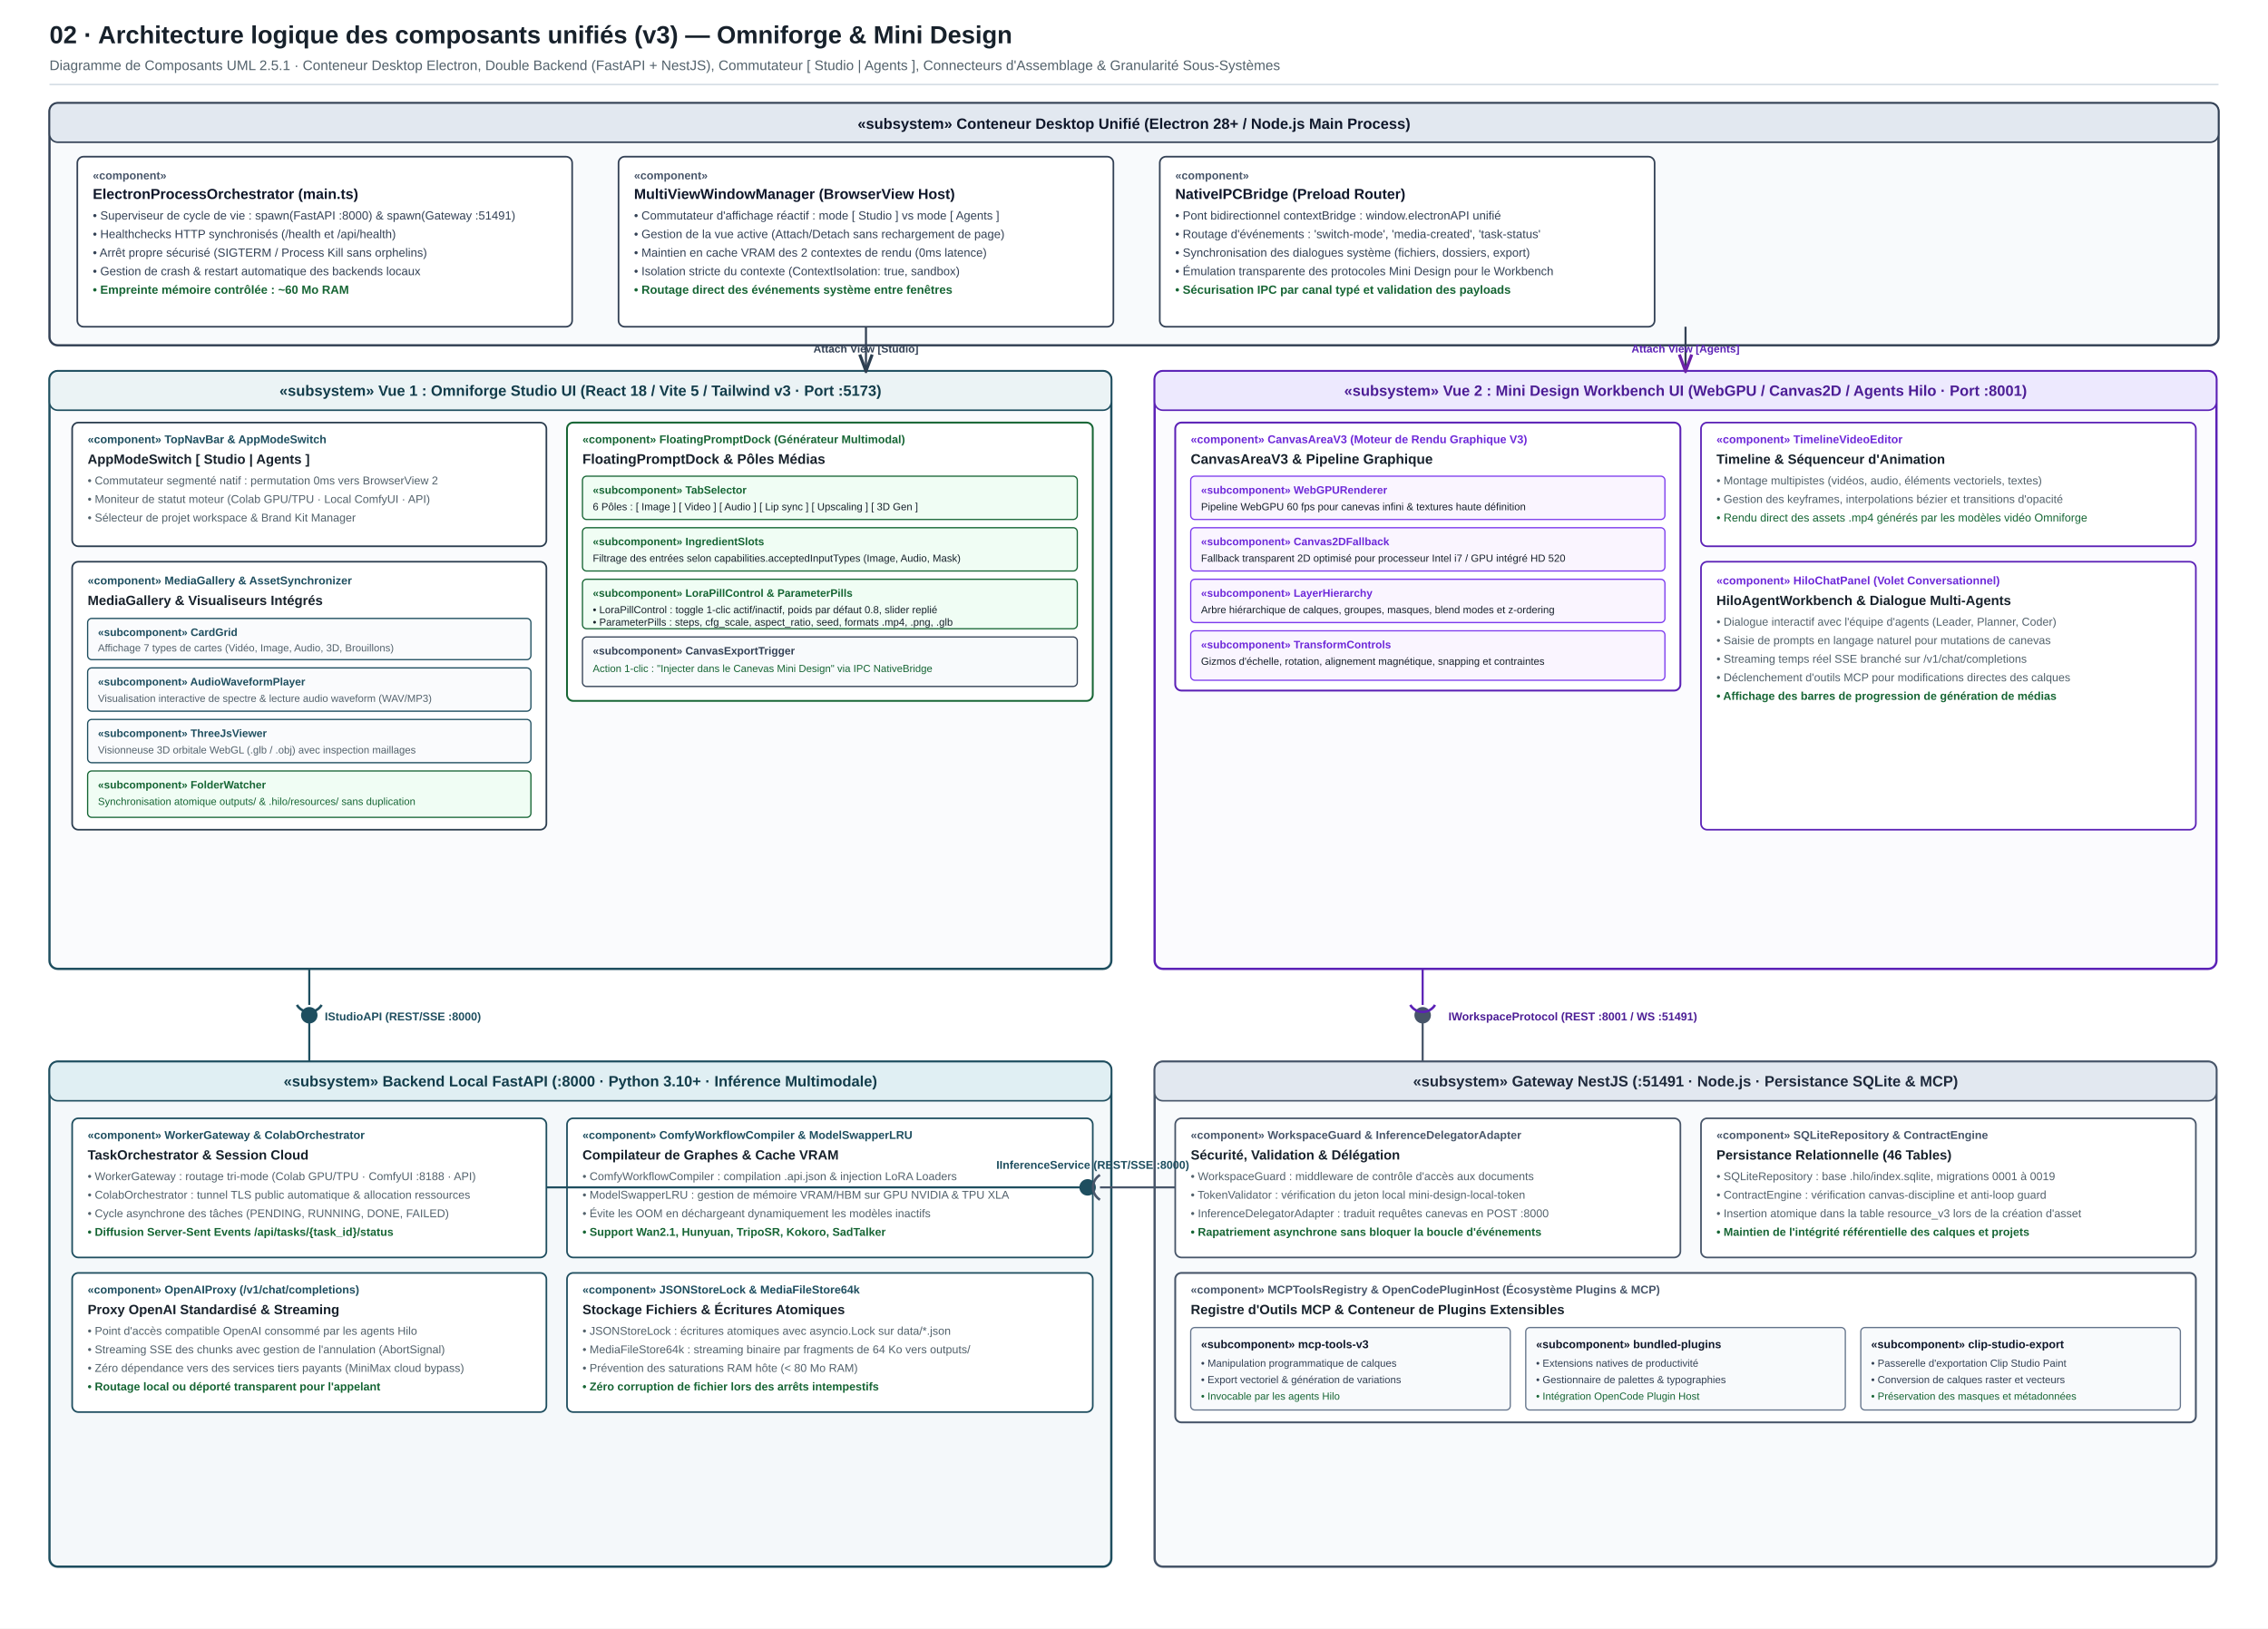
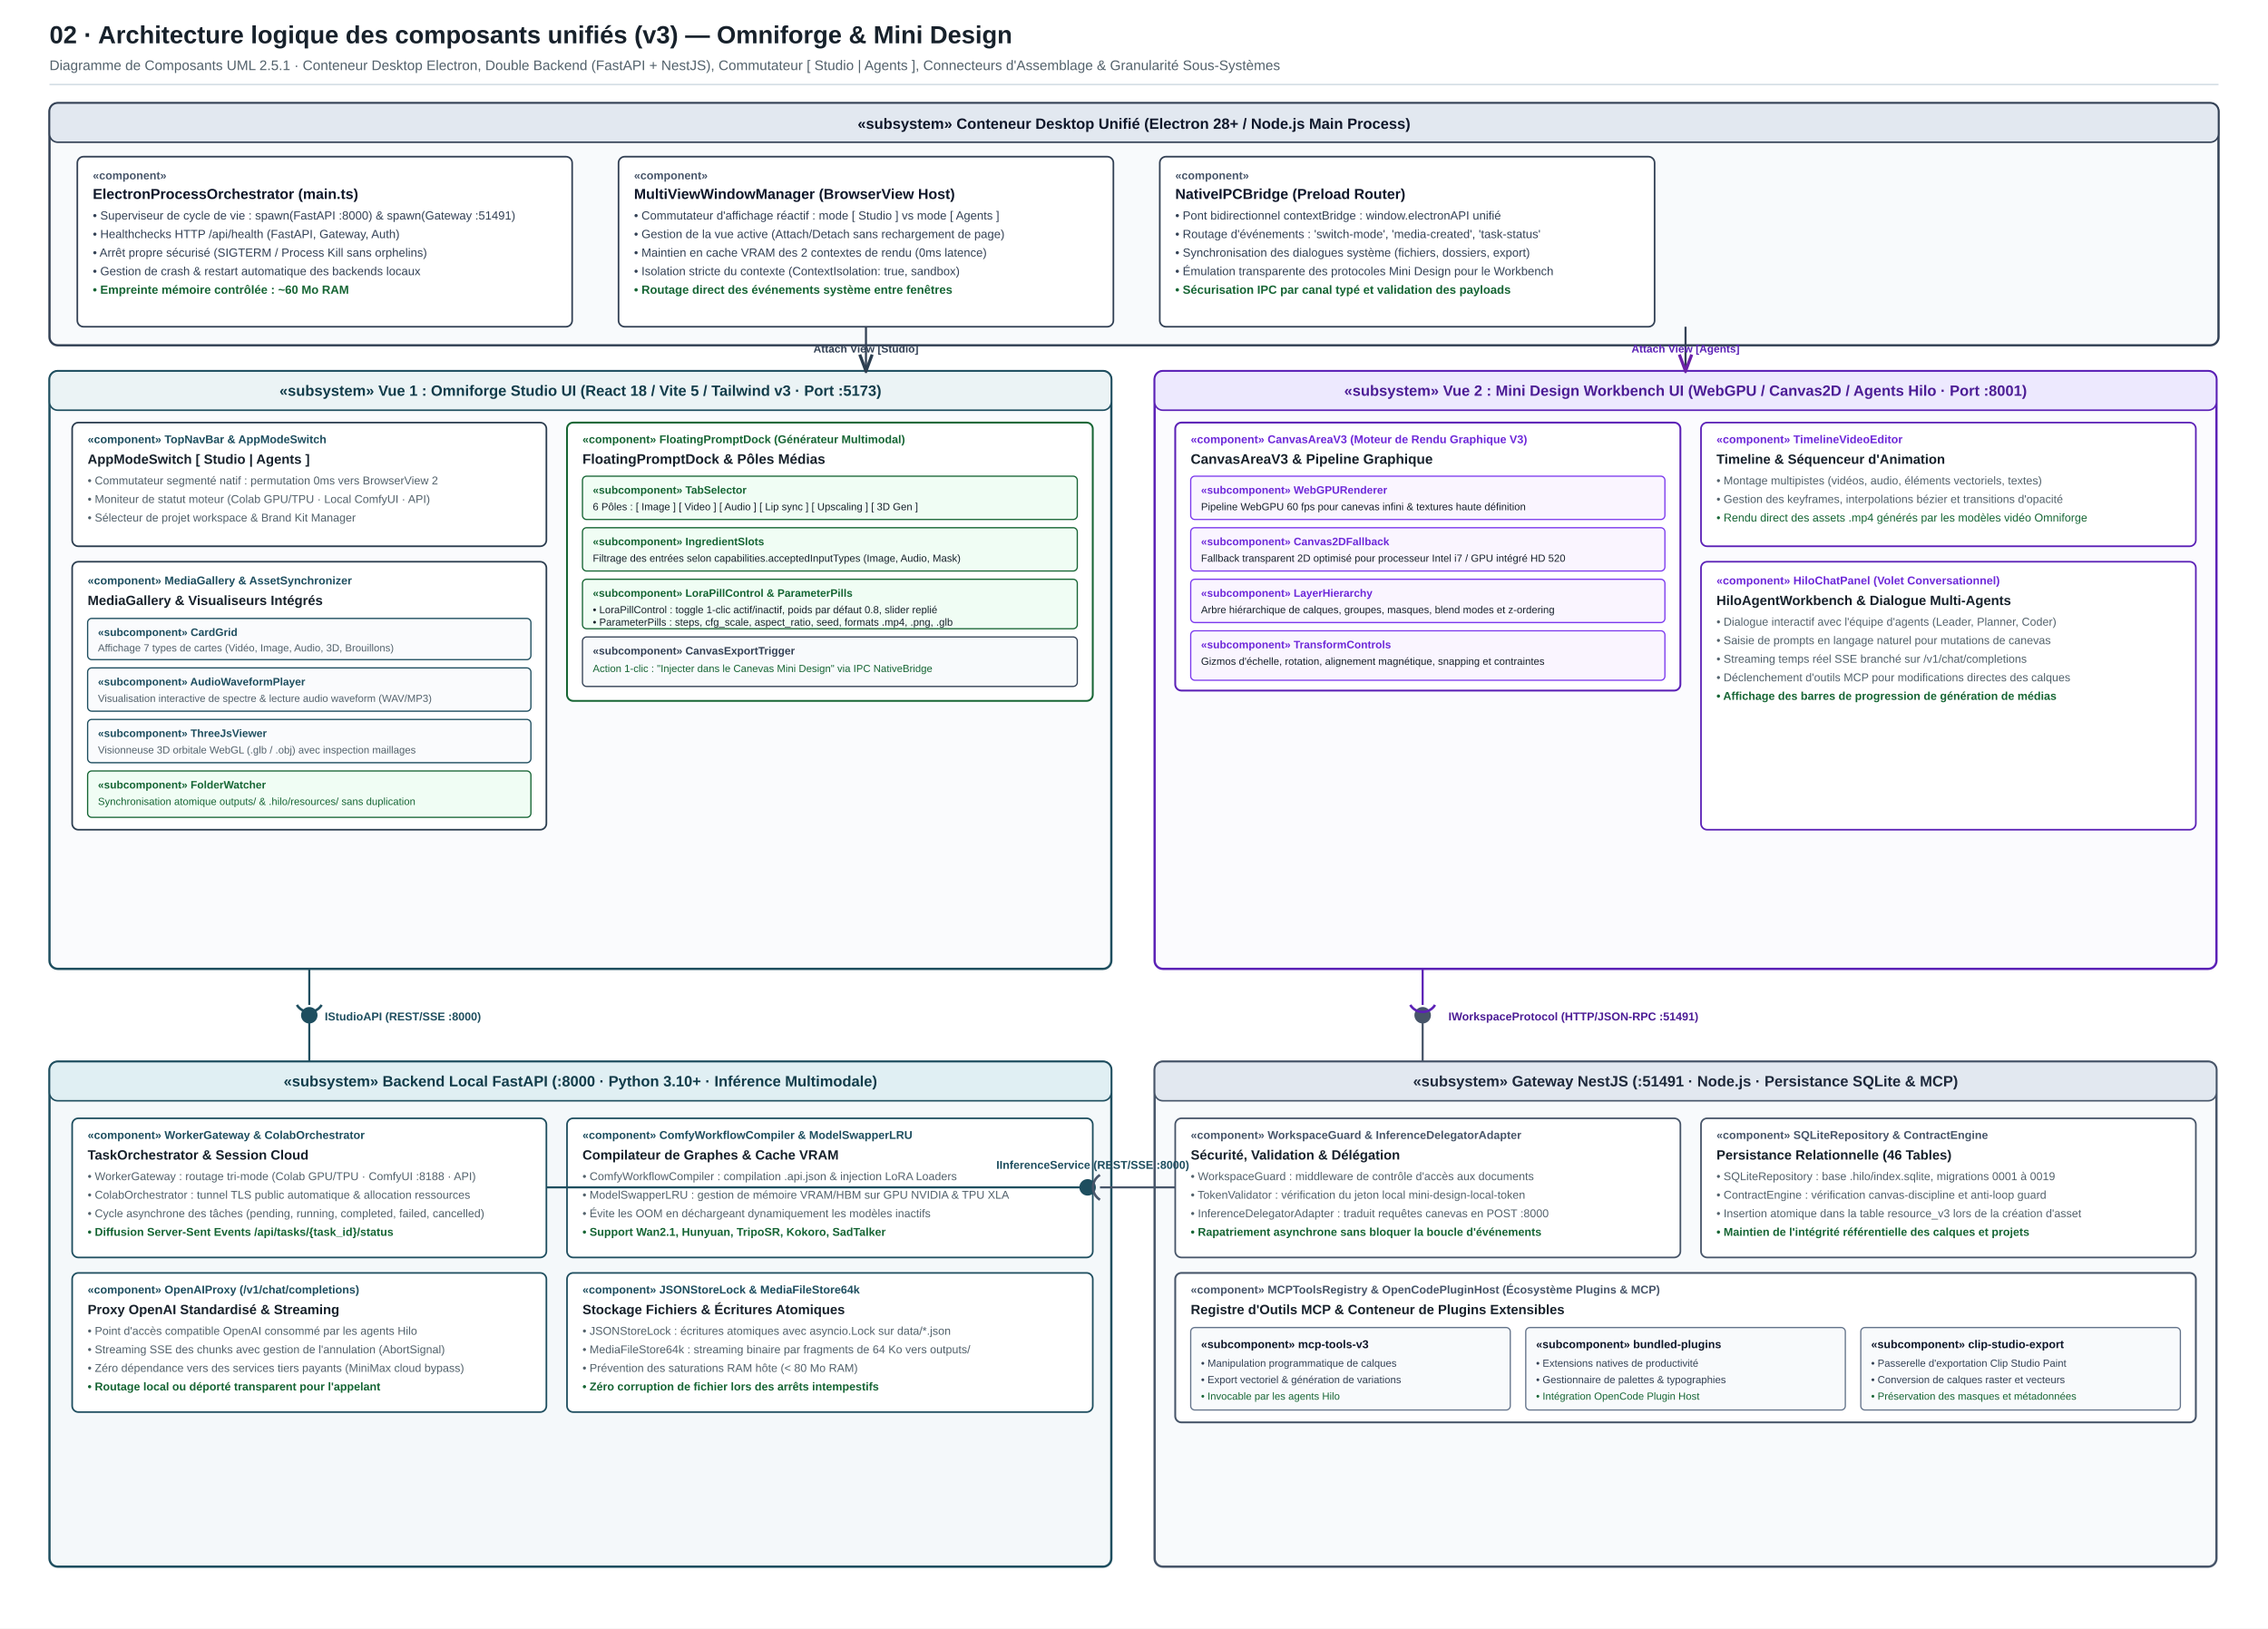
<svg xmlns="http://www.w3.org/2000/svg" width="2200" height="1580" viewBox="0 0 2200 1580">
  <defs>
    <marker id="openArrow" markerWidth="10" markerHeight="8" refX="9" refY="4" orient="auto">
      <path d="M1 1 L9 4 L1 7" fill="none" stroke="#2C3E50" stroke-width="1.5" />
    </marker>
    <marker id="openArrowGreen" markerWidth="10" markerHeight="8" refX="9" refY="4" orient="auto">
      <path d="M1 1 L9 4 L1 7" fill="none" stroke="#166534" stroke-width="1.5" />
    </marker>
    <marker id="openArrowPurple" markerWidth="10" markerHeight="8" refX="9" refY="4" orient="auto">
      <path d="M1 1 L9 4 L1 7" fill="none" stroke="#6B21A8" stroke-width="1.5" />
    </marker>
    <marker id="syncArrow" markerWidth="10" markerHeight="8" refX="9" refY="4" orient="auto">
      <path d="M1 1 L9 4 L1 7 Z" fill="#1E4E5F" />
    </marker>
  </defs>
  <rect x="0" y="0" width="100%" height="100%" fill="#FFFFFF" />
  <text x="48" y="42" font-family="Arial, sans-serif" font-size="24" font-weight="700" fill="#17212B">02 · Architecture logique des composants unifiés (v3) — Omniforge &amp; Mini Design</text>
  <text x="48" y="68" font-family="Arial, sans-serif" font-size="13.5" fill="#52616B">Diagramme de Composants UML 2.5.1 · Conteneur Desktop Electron, Double Backend (FastAPI + NestJS), Commutateur [ Studio | Agents ], Connecteurs d'Assemblage &amp; Granularité Sous-Systèmes</text>
  <line x1="48" y1="82" x2="2152" y2="82" stroke="#D5DEE5" stroke-width="1.5" />
  <rect x="48" y="100" width="2104" height="235" rx="8" fill="#F8FAFC" stroke="#334155" stroke-width="2.2" />
  <rect x="48" y="100" width="2104" height="38" rx="8" fill="#E2E8F0" stroke="#334155" stroke-width="1.5" />
  <text x="1100" y="125" text-anchor="middle" font-family="Arial, sans-serif" font-size="14.5" font-weight="700" fill="#0F172A">«subsystem» Conteneur Desktop Unifié (Electron 28+ / Node.js Main Process)</text>
  <rect x="75" y="152" width="480" height="165" rx="6" fill="#FFFFFF" stroke="#334155" stroke-width="1.6" />
  <text x="90" y="174" font-family="Arial, sans-serif" font-size="11" font-weight="600" fill="#475569">«component»</text>
  <text x="90" y="193" font-family="Arial, sans-serif" font-size="14" font-weight="700" fill="#0F172A">ElectronProcessOrchestrator (main.ts)</text>
  <text x="90" y="213" font-family="Arial, sans-serif" font-size="11.5" fill="#334155">• Superviseur de cycle de vie : spawn(FastAPI :8000) &amp; spawn(Gateway :51491)</text>
-   <text x="90" y="231" font-family="Arial, sans-serif" font-size="11.5" fill="#334155">• Healthchecks HTTP synchronisés (/health et /api/health)</text>
+   <text x="90" y="231" font-family="Arial, sans-serif" font-size="11.5" fill="#334155">• Healthchecks HTTP /api/health (FastAPI, Gateway, Auth)</text>
  <text x="90" y="249" font-family="Arial, sans-serif" font-size="11.5" fill="#334155">• Arrêt propre sécurisé (SIGTERM / Process Kill sans orphelins)</text>
  <text x="90" y="267" font-family="Arial, sans-serif" font-size="11.5" fill="#334155">• Gestion de crash &amp; restart automatique des backends locaux</text>
  <text x="90" y="285" font-family="Arial, sans-serif" font-size="11.5" font-weight="600" fill="#166534">• Empreinte mémoire contrôlée : ~60 Mo RAM</text>
  <rect x="600" y="152" width="480" height="165" rx="6" fill="#FFFFFF" stroke="#334155" stroke-width="1.6" />
  <text x="615" y="174" font-family="Arial, sans-serif" font-size="11" font-weight="600" fill="#475569">«component»</text>
  <text x="615" y="193" font-family="Arial, sans-serif" font-size="14" font-weight="700" fill="#0F172A">MultiViewWindowManager (BrowserView Host)</text>
  <text x="615" y="213" font-family="Arial, sans-serif" font-size="11.5" fill="#334155">• Commutateur d'affichage réactif : mode [ Studio ] vs mode [ Agents ]</text>
  <text x="615" y="231" font-family="Arial, sans-serif" font-size="11.5" fill="#334155">• Gestion de la vue active (Attach/Detach sans rechargement de page)</text>
  <text x="615" y="249" font-family="Arial, sans-serif" font-size="11.5" fill="#334155">• Maintien en cache VRAM des 2 contextes de rendu (0ms latence)</text>
  <text x="615" y="267" font-family="Arial, sans-serif" font-size="11.5" fill="#334155">• Isolation stricte du contexte (ContextIsolation: true, sandbox)</text>
  <text x="615" y="285" font-family="Arial, sans-serif" font-size="11.5" font-weight="600" fill="#166534">• Routage direct des événements système entre fenêtres</text>
  <rect x="1125" y="152" width="480" height="165" rx="6" fill="#FFFFFF" stroke="#334155" stroke-width="1.6" />
  <text x="1140" y="174" font-family="Arial, sans-serif" font-size="11" font-weight="600" fill="#475569">«component»</text>
  <text x="1140" y="193" font-family="Arial, sans-serif" font-size="14" font-weight="700" fill="#0F172A">NativeIPCBridge (Preload Router)</text>
  <text x="1140" y="213" font-family="Arial, sans-serif" font-size="11.5" fill="#334155">• Pont bidirectionnel contextBridge : window.electronAPI unifié</text>
  <text x="1140" y="231" font-family="Arial, sans-serif" font-size="11.5" fill="#334155">• Routage d'événements : 'switch-mode', 'media-created', 'task-status'</text>
  <text x="1140" y="249" font-family="Arial, sans-serif" font-size="11.5" fill="#334155">• Synchronisation des dialogues système (fichiers, dossiers, export)</text>
  <text x="1140" y="267" font-family="Arial, sans-serif" font-size="11.5" fill="#334155">• Émulation transparente des protocoles Mini Design pour le Workbench</text>
  <text x="1140" y="285" font-family="Arial, sans-serif" font-size="11.5" font-weight="600" fill="#166534">• Sécurisation IPC par canal typé et validation des payloads</text>
  <rect x="48" y="360" width="1030" height="580" rx="8" fill="#FAFBFD" stroke="#1E4E5F" stroke-width="2.2" />
  <rect x="48" y="360" width="1030" height="38" rx="8" fill="#EBF3F5" stroke="#1E4E5F" stroke-width="1.5" />
  <text x="563" y="384" text-anchor="middle" font-family="Arial, sans-serif" font-size="14.5" font-weight="700" fill="#123C4A">«subsystem» Vue 1 : Omniforge Studio UI (React 18 / Vite 5 / Tailwind v3 · Port :5173)</text>
  <rect x="70" y="410" width="460" height="120" rx="6" fill="#FFFFFF" stroke="#2C3E50" stroke-width="1.6" />
  <text x="85" y="430" font-family="Arial, sans-serif" font-size="11" font-weight="600" fill="#1E4E5F">«component» TopNavBar &amp; AppModeSwitch</text>
  <text x="85" y="450" font-family="Arial, sans-serif" font-size="13" font-weight="700" fill="#17212B">AppModeSwitch [ Studio | Agents ]</text>
  <text x="85" y="470" font-family="Arial, sans-serif" font-size="11" fill="#52616B">• Commutateur segmenté natif : permutation 0ms vers BrowserView 2</text>
  <text x="85" y="488" font-family="Arial, sans-serif" font-size="11" fill="#52616B">• Moniteur de statut moteur (Colab GPU/TPU · Local ComfyUI · API)</text>
  <text x="85" y="506" font-family="Arial, sans-serif" font-size="11" fill="#52616B">• Sélecteur de projet workspace &amp; Brand Kit Manager</text>
  <rect x="550" y="410" width="510" height="270" rx="6" fill="#FFFFFF" stroke="#166534" stroke-width="1.8" />
  <text x="565" y="430" font-family="Arial, sans-serif" font-size="11" font-weight="600" fill="#166534">«component» FloatingPromptDock (Générateur Multimodal)</text>
  <text x="565" y="450" font-family="Arial, sans-serif" font-size="13.5" font-weight="700" fill="#17212B">FloatingPromptDock &amp; Pôles Médias</text>
  <rect x="565" y="462" width="480" height="42" rx="4" fill="#F0FDF4" stroke="#166534" stroke-width="1.2" />
  <text x="575" y="479" font-family="Arial, sans-serif" font-size="10.5" font-weight="700" fill="#166534">«subcomponent» TabSelector</text>
  <text x="575" y="495" font-family="Arial, sans-serif" font-size="10" fill="#17212B">6 Pôles : [ Image ] [ Video ] [ Audio ] [ Lip sync ] [ Upscaling ] [ 3D Gen ]</text>
  <rect x="565" y="512" width="480" height="42" rx="4" fill="#F0FDF4" stroke="#166534" stroke-width="1.2" />
  <text x="575" y="529" font-family="Arial, sans-serif" font-size="10.5" font-weight="700" fill="#166534">«subcomponent» IngredientSlots</text>
  <text x="575" y="545" font-family="Arial, sans-serif" font-size="10" fill="#17212B">Filtrage des entrées selon capabilities.acceptedInputTypes (Image, Audio, Mask)</text>
  <rect x="565" y="562" width="480" height="48" rx="4" fill="#F0FDF4" stroke="#166534" stroke-width="1.2" />
  <text x="575" y="579" font-family="Arial, sans-serif" font-size="10.5" font-weight="700" fill="#166534">«subcomponent» LoraPillControl &amp; ParameterPills</text>
  <text x="575" y="595" font-family="Arial, sans-serif" font-size="10" fill="#17212B">• LoraPillControl : toggle 1-clic actif/inactif, poids par défaut 0.8, slider replié</text>
  <text x="575" y="607" font-family="Arial, sans-serif" font-size="10" fill="#17212B">• ParameterPills : steps, cfg_scale, aspect_ratio, seed, formats .mp4, .png, .glb</text>
  <rect x="565" y="618" width="480" height="48" rx="4" fill="#F8FAFC" stroke="#334155" stroke-width="1.2" />
  <text x="575" y="635" font-family="Arial, sans-serif" font-size="10.5" font-weight="700" fill="#334155">«subcomponent» CanvasExportTrigger</text>
  <text x="575" y="652" font-family="Arial, sans-serif" font-size="10" fill="#166534">Action 1-clic : "Injecter dans le Canevas Mini Design" via IPC NativeBridge</text>
  <rect x="70" y="545" width="460" height="260" rx="6" fill="#FFFFFF" stroke="#2C3E50" stroke-width="1.6" />
  <text x="85" y="567" font-family="Arial, sans-serif" font-size="11" font-weight="600" fill="#1E4E5F">«component» MediaGallery &amp; AssetSynchronizer</text>
  <text x="85" y="587" font-family="Arial, sans-serif" font-size="13" font-weight="700" fill="#17212B">MediaGallery &amp; Visualiseurs Intégrés</text>
  <rect x="85" y="600" width="430" height="40" rx="4" fill="#FAFBFD" stroke="#1E4E5F" stroke-width="1.2" />
  <text x="95" y="617" font-family="Arial, sans-serif" font-size="10.5" font-weight="700" fill="#1E4E5F">«subcomponent» CardGrid</text>
  <text x="95" y="632" font-family="Arial, sans-serif" font-size="10" fill="#52616B">Affichage 7 types de cartes (Vidéo, Image, Audio, 3D, Brouillons)</text>
  <rect x="85" y="648" width="430" height="42" rx="4" fill="#FAFBFD" stroke="#1E4E5F" stroke-width="1.2" />
  <text x="95" y="665" font-family="Arial, sans-serif" font-size="10.5" font-weight="700" fill="#1E4E5F">«subcomponent» AudioWaveformPlayer</text>
  <text x="95" y="681" font-family="Arial, sans-serif" font-size="10" fill="#52616B">Visualisation interactive de spectre &amp; lecture audio waveform (WAV/MP3)</text>
  <rect x="85" y="698" width="430" height="42" rx="4" fill="#FAFBFD" stroke="#1E4E5F" stroke-width="1.2" />
  <text x="95" y="715" font-family="Arial, sans-serif" font-size="10.5" font-weight="700" fill="#1E4E5F">«subcomponent» ThreeJsViewer</text>
  <text x="95" y="731" font-family="Arial, sans-serif" font-size="10" fill="#52616B">Visionneuse 3D orbitale WebGL (.glb / .obj) avec inspection maillages</text>
  <rect x="85" y="748" width="430" height="45" rx="4" fill="#F0FDF4" stroke="#166534" stroke-width="1.2" />
  <text x="95" y="765" font-family="Arial, sans-serif" font-size="10.5" font-weight="700" fill="#166534">«subcomponent» FolderWatcher</text>
  <text x="95" y="781" font-family="Arial, sans-serif" font-size="10" fill="#166534">Synchronisation atomique outputs/ &amp; .hilo/resources/ sans duplication</text>
  <rect x="1120" y="360" width="1030" height="580" rx="8" fill="#FBFBFE" stroke="#5B21B6" stroke-width="2.2" />
  <rect x="1120" y="360" width="1030" height="38" rx="8" fill="#EDE9FE" stroke="#5B21B6" stroke-width="1.5" />
  <text x="1635" y="384" text-anchor="middle" font-family="Arial, sans-serif" font-size="14.5" font-weight="700" fill="#4C1D95">«subsystem» Vue 2 : Mini Design Workbench UI (WebGPU / Canvas2D / Agents Hilo · Port :8001)</text>
  <rect x="1140" y="410" width="490" height="260" rx="6" fill="#FFFFFF" stroke="#5B21B6" stroke-width="1.8" />
  <text x="1155" y="430" font-family="Arial, sans-serif" font-size="11" font-weight="600" fill="#6D28D9">«component» CanvasAreaV3 (Moteur de Rendu Graphique V3)</text>
  <text x="1155" y="450" font-family="Arial, sans-serif" font-size="13.5" font-weight="700" fill="#17212B">CanvasAreaV3 &amp; Pipeline Graphique</text>
  <rect x="1155" y="462" width="460" height="42" rx="4" fill="#FAF5FF" stroke="#7C3AED" stroke-width="1.2" />
  <text x="1165" y="479" font-family="Arial, sans-serif" font-size="10.5" font-weight="700" fill="#6D28D9">«subcomponent» WebGPURenderer</text>
  <text x="1165" y="495" font-family="Arial, sans-serif" font-size="10" fill="#17212B">Pipeline WebGPU 60 fps pour canevas infini &amp; textures haute définition</text>
  <rect x="1155" y="512" width="460" height="42" rx="4" fill="#FAF5FF" stroke="#7C3AED" stroke-width="1.2" />
  <text x="1165" y="529" font-family="Arial, sans-serif" font-size="10.5" font-weight="700" fill="#6D28D9">«subcomponent» Canvas2DFallback</text>
  <text x="1165" y="545" font-family="Arial, sans-serif" font-size="10" fill="#17212B">Fallback transparent 2D optimisé pour processeur Intel i7 / GPU intégré HD 520</text>
  <rect x="1155" y="562" width="460" height="42" rx="4" fill="#FAF5FF" stroke="#7C3AED" stroke-width="1.2" />
  <text x="1165" y="579" font-family="Arial, sans-serif" font-size="10.5" font-weight="700" fill="#6D28D9">«subcomponent» LayerHierarchy</text>
  <text x="1165" y="595" font-family="Arial, sans-serif" font-size="10" fill="#17212B">Arbre hiérarchique de calques, groupes, masques, blend modes et z-ordering</text>
  <rect x="1155" y="612" width="460" height="48" rx="4" fill="#FAF5FF" stroke="#7C3AED" stroke-width="1.2" />
  <text x="1165" y="629" font-family="Arial, sans-serif" font-size="10.5" font-weight="700" fill="#6D28D9">«subcomponent» TransformControls</text>
  <text x="1165" y="645" font-family="Arial, sans-serif" font-size="10" fill="#17212B">Gizmos d'échelle, rotation, alignement magnétique, snapping et contraintes</text>
  <rect x="1650" y="410" width="480" height="120" rx="6" fill="#FFFFFF" stroke="#5B21B6" stroke-width="1.6" />
  <text x="1665" y="430" font-family="Arial, sans-serif" font-size="11" font-weight="600" fill="#6D28D9">«component» TimelineVideoEditor</text>
  <text x="1665" y="450" font-family="Arial, sans-serif" font-size="13" font-weight="700" fill="#17212B">Timeline &amp; Séquenceur d'Animation</text>
  <text x="1665" y="470" font-family="Arial, sans-serif" font-size="11" fill="#52616B">• Montage multipistes (vidéos, audio, éléments vectoriels, textes)</text>
  <text x="1665" y="488" font-family="Arial, sans-serif" font-size="11" fill="#52616B">• Gestion des keyframes, interpolations bézier et transitions d'opacité</text>
  <text x="1665" y="506" font-family="Arial, sans-serif" font-size="11" fill="#166534">• Rendu direct des assets .mp4 générés par les modèles vidéo Omniforge</text>
  <rect x="1650" y="545" width="480" height="260" rx="6" fill="#FFFFFF" stroke="#5B21B6" stroke-width="1.6" />
  <text x="1665" y="567" font-family="Arial, sans-serif" font-size="11" font-weight="600" fill="#6D28D9">«component» HiloChatPanel (Volet Conversationnel)</text>
  <text x="1665" y="587" font-family="Arial, sans-serif" font-size="13" font-weight="700" fill="#17212B">HiloAgentWorkbench &amp; Dialogue Multi-Agents</text>
  <text x="1665" y="607" font-family="Arial, sans-serif" font-size="11" fill="#52616B">• Dialogue interactif avec l'équipe d'agents (Leader, Planner, Coder)</text>
  <text x="1665" y="625" font-family="Arial, sans-serif" font-size="11" fill="#52616B">• Saisie de prompts en langage naturel pour mutations de canevas</text>
  <text x="1665" y="643" font-family="Arial, sans-serif" font-size="11" fill="#52616B">• Streaming temps réel SSE branché sur /v1/chat/completions</text>
  <text x="1665" y="661" font-family="Arial, sans-serif" font-size="11" fill="#52616B">• Déclenchement d'outils MCP pour modifications directes des calques</text>
  <text x="1665" y="679" font-family="Arial, sans-serif" font-size="11" font-weight="600" fill="#166534">• Affichage des barres de progression de génération de médias</text>
  <rect x="48" y="1030" width="1030" height="490" rx="8" fill="#F4F8FA" stroke="#1E4E5F" stroke-width="2.2" />
  <rect x="48" y="1030" width="1030" height="38" rx="8" fill="#E0EFF3" stroke="#1E4E5F" stroke-width="1.5" />
  <text x="563" y="1054" text-anchor="middle" font-family="Arial, sans-serif" font-size="14.5" font-weight="700" fill="#123C4A">«subsystem» Backend Local FastAPI (:8000 · Python 3.10+ · Inférence Multimodale)</text>
  <rect x="70" y="1085" width="460" height="135" rx="6" fill="#FFFFFF" stroke="#1E4E5F" stroke-width="1.6" />
  <text x="85" y="1105" font-family="Arial, sans-serif" font-size="11" font-weight="600" fill="#1E4E5F">«component» WorkerGateway &amp; ColabOrchestrator</text>
  <text x="85" y="1125" font-family="Arial, sans-serif" font-size="13" font-weight="700" fill="#17212B">TaskOrchestrator &amp; Session Cloud</text>
  <text x="85" y="1145" font-family="Arial, sans-serif" font-size="11" fill="#52616B">• WorkerGateway : routage tri-mode (Colab GPU/TPU · ComfyUI :8188 · API)</text>
  <text x="85" y="1163" font-family="Arial, sans-serif" font-size="11" fill="#52616B">• ColabOrchestrator : tunnel TLS public automatique &amp; allocation ressources</text>
-   <text x="85" y="1181" font-family="Arial, sans-serif" font-size="11" fill="#52616B">• Cycle asynchrone des tâches (PENDING, RUNNING, DONE, FAILED)</text>
+   <text x="85" y="1181" font-family="Arial, sans-serif" font-size="11" fill="#52616B">• Cycle asynchrone des tâches (pending, running, completed, failed, cancelled)</text>
  <text x="85" y="1199" font-family="Arial, sans-serif" font-size="11" font-weight="600" fill="#166534">• Diffusion Server-Sent Events /api/tasks/{task_id}/status</text>
  <rect x="550" y="1085" width="510" height="135" rx="6" fill="#FFFFFF" stroke="#1E4E5F" stroke-width="1.6" />
  <text x="565" y="1105" font-family="Arial, sans-serif" font-size="11" font-weight="600" fill="#1E4E5F">«component» ComfyWorkflowCompiler &amp; ModelSwapperLRU</text>
  <text x="565" y="1125" font-family="Arial, sans-serif" font-size="13" font-weight="700" fill="#17212B">Compilateur de Graphes &amp; Cache VRAM</text>
  <text x="565" y="1145" font-family="Arial, sans-serif" font-size="11" fill="#52616B">• ComfyWorkflowCompiler : compilation .api.json &amp; injection LoRA Loaders</text>
  <text x="565" y="1163" font-family="Arial, sans-serif" font-size="11" fill="#52616B">• ModelSwapperLRU : gestion de mémoire VRAM/HBM sur GPU NVIDIA &amp; TPU XLA</text>
  <text x="565" y="1181" font-family="Arial, sans-serif" font-size="11" fill="#52616B">• Évite les OOM en déchargeant dynamiquement les modèles inactifs</text>
  <text x="565" y="1199" font-family="Arial, sans-serif" font-size="11" font-weight="600" fill="#166534">• Support Wan2.1, Hunyuan, TripoSR, Kokoro, SadTalker</text>
  <rect x="70" y="1235" width="460" height="135" rx="6" fill="#FFFFFF" stroke="#1E4E5F" stroke-width="1.6" />
  <text x="85" y="1255" font-family="Arial, sans-serif" font-size="11" font-weight="600" fill="#1E4E5F">«component» OpenAIProxy (/v1/chat/completions)</text>
  <text x="85" y="1275" font-family="Arial, sans-serif" font-size="13" font-weight="700" fill="#17212B">Proxy OpenAI Standardisé &amp; Streaming</text>
  <text x="85" y="1295" font-family="Arial, sans-serif" font-size="11" fill="#52616B">• Point d'accès compatible OpenAI consommé par les agents Hilo</text>
  <text x="85" y="1313" font-family="Arial, sans-serif" font-size="11" fill="#52616B">• Streaming SSE des chunks avec gestion de l'annulation (AbortSignal)</text>
  <text x="85" y="1331" font-family="Arial, sans-serif" font-size="11" fill="#52616B">• Zéro dépendance vers des services tiers payants (MiniMax cloud bypass)</text>
  <text x="85" y="1349" font-family="Arial, sans-serif" font-size="11" font-weight="600" fill="#166534">• Routage local ou déporté transparent pour l'appelant</text>
  <rect x="550" y="1235" width="510" height="135" rx="6" fill="#FFFFFF" stroke="#1E4E5F" stroke-width="1.6" />
  <text x="565" y="1255" font-family="Arial, sans-serif" font-size="11" font-weight="600" fill="#1E4E5F">«component» JSONStoreLock &amp; MediaFileStore64k</text>
  <text x="565" y="1275" font-family="Arial, sans-serif" font-size="13" font-weight="700" fill="#17212B">Stockage Fichiers &amp; Écritures Atomiques</text>
  <text x="565" y="1295" font-family="Arial, sans-serif" font-size="11" fill="#52616B">• JSONStoreLock : écritures atomiques avec asyncio.Lock sur data/*.json</text>
  <text x="565" y="1313" font-family="Arial, sans-serif" font-size="11" fill="#52616B">• MediaFileStore64k : streaming binaire par fragments de 64 Ko vers outputs/</text>
  <text x="565" y="1331" font-family="Arial, sans-serif" font-size="11" fill="#52616B">• Prévention des saturations RAM hôte (&lt; 80 Mo RAM)</text>
  <text x="565" y="1349" font-family="Arial, sans-serif" font-size="11" font-weight="600" fill="#166534">• Zéro corruption de fichier lors des arrêts intempestifs</text>
  <rect x="1120" y="1030" width="1030" height="490" rx="8" fill="#F8FAFC" stroke="#475569" stroke-width="2.2" />
  <rect x="1120" y="1030" width="1030" height="38" rx="8" fill="#E2E8F0" stroke="#475569" stroke-width="1.5" />
  <text x="1635" y="1054" text-anchor="middle" font-family="Arial, sans-serif" font-size="14.5" font-weight="700" fill="#1E293B">«subsystem» Gateway NestJS (:51491 · Node.js · Persistance SQLite &amp; MCP)</text>
  <rect x="1140" y="1085" width="490" height="135" rx="6" fill="#FFFFFF" stroke="#475569" stroke-width="1.6" />
  <text x="1155" y="1105" font-family="Arial, sans-serif" font-size="11" font-weight="600" fill="#475569">«component» WorkspaceGuard &amp; InferenceDelegatorAdapter</text>
  <text x="1155" y="1125" font-family="Arial, sans-serif" font-size="13" font-weight="700" fill="#17212B">Sécurité, Validation &amp; Délégation</text>
  <text x="1155" y="1145" font-family="Arial, sans-serif" font-size="11" fill="#52616B">• WorkspaceGuard : middleware de contrôle d'accès aux documents</text>
  <text x="1155" y="1163" font-family="Arial, sans-serif" font-size="11" fill="#52616B">• TokenValidator : vérification du jeton local mini-design-local-token</text>
  <text x="1155" y="1181" font-family="Arial, sans-serif" font-size="11" fill="#52616B">• InferenceDelegatorAdapter : traduit requêtes canevas en POST :8000</text>
  <text x="1155" y="1199" font-family="Arial, sans-serif" font-size="11" font-weight="600" fill="#166534">• Rapatriement asynchrone sans bloquer la boucle d'événements</text>
  <rect x="1650" y="1085" width="480" height="135" rx="6" fill="#FFFFFF" stroke="#475569" stroke-width="1.6" />
  <text x="1665" y="1105" font-family="Arial, sans-serif" font-size="11" font-weight="600" fill="#475569">«component» SQLiteRepository &amp; ContractEngine</text>
  <text x="1665" y="1125" font-family="Arial, sans-serif" font-size="13" font-weight="700" fill="#17212B">Persistance Relationnelle (46 Tables)</text>
  <text x="1665" y="1145" font-family="Arial, sans-serif" font-size="11" fill="#52616B">• SQLiteRepository : base .hilo/index.sqlite, migrations 0001 à 0019</text>
  <text x="1665" y="1163" font-family="Arial, sans-serif" font-size="11" fill="#52616B">• ContractEngine : vérification canvas-discipline et anti-loop guard</text>
  <text x="1665" y="1181" font-family="Arial, sans-serif" font-size="11" fill="#52616B">• Insertion atomique dans la table resource_v3 lors de la création d'asset</text>
  <text x="1665" y="1199" font-family="Arial, sans-serif" font-size="11" font-weight="600" fill="#166534">• Maintien de l'intégrité référentielle des calques et projets</text>
  <rect x="1140" y="1235" width="990" height="145" rx="6" fill="#FFFFFF" stroke="#475569" stroke-width="1.8" />
  <text x="1155" y="1255" font-family="Arial, sans-serif" font-size="11" font-weight="600" fill="#475569">«component» MCPToolsRegistry &amp; OpenCodePluginHost (Écosystème Plugins &amp; MCP)</text>
  <text x="1155" y="1275" font-family="Arial, sans-serif" font-size="13" font-weight="700" fill="#17212B">Registre d'Outils MCP &amp; Conteneur de Plugins Extensibles</text>
  <rect x="1155" y="1288" width="310" height="80" rx="4" fill="#F8FAFC" stroke="#64748B" stroke-width="1.2" />
  <text x="1165" y="1308" font-family="Arial, sans-serif" font-size="11" font-weight="700" fill="#0F172A">«subcomponent» mcp-tools-v3</text>
  <text x="1165" y="1326" font-family="Arial, sans-serif" font-size="10" fill="#334155">• Manipulation programmatique de calques</text>
  <text x="1165" y="1342" font-family="Arial, sans-serif" font-size="10" fill="#334155">• Export vectoriel &amp; génération de variations</text>
  <text x="1165" y="1358" font-family="Arial, sans-serif" font-size="10" fill="#166534">• Invocable par les agents Hilo</text>
  <rect x="1480" y="1288" width="310" height="80" rx="4" fill="#F8FAFC" stroke="#64748B" stroke-width="1.2" />
  <text x="1490" y="1308" font-family="Arial, sans-serif" font-size="11" font-weight="700" fill="#0F172A">«subcomponent» bundled-plugins</text>
  <text x="1490" y="1326" font-family="Arial, sans-serif" font-size="10" fill="#334155">• Extensions natives de productivité</text>
  <text x="1490" y="1342" font-family="Arial, sans-serif" font-size="10" fill="#334155">• Gestionnaire de palettes &amp; typographies</text>
  <text x="1490" y="1358" font-family="Arial, sans-serif" font-size="10" fill="#166534">• Intégration OpenCode Plugin Host</text>
  <rect x="1805" y="1288" width="310" height="80" rx="4" fill="#F8FAFC" stroke="#64748B" stroke-width="1.2" />
  <text x="1815" y="1308" font-family="Arial, sans-serif" font-size="11" font-weight="700" fill="#0F172A">«subcomponent» clip-studio-export</text>
  <text x="1815" y="1326" font-family="Arial, sans-serif" font-size="10" fill="#334155">• Passerelle d'exportation Clip Studio Paint</text>
  <text x="1815" y="1342" font-family="Arial, sans-serif" font-size="10" fill="#334155">• Conversion de calques raster et vecteurs</text>
  <text x="1815" y="1358" font-family="Arial, sans-serif" font-size="10" fill="#166534">• Préservation des masques et métadonnées</text>
  <line x1="1060" y1="1152" x2="1055" y2="1152" stroke="#1E4E5F" stroke-width="2" />
  <circle cx="1055" cy="1152" r="7" fill="#1E4E5F" stroke="#1E4E5F" stroke-width="2" />
  <line x1="530" y1="1152" x2="1055" y2="1152" stroke="#1E4E5F" stroke-width="2" />
  <path d="M 1067 1140 A 14 14 0 0 0 1067 1164" fill="none" stroke="#475569" stroke-width="2.4" />
  <line x1="1067" y1="1152" x2="1140" y2="1152" stroke="#475569" stroke-width="2" />
  <text x="1060" y="1134" text-anchor="middle" font-family="Arial, sans-serif" font-size="11" font-weight="700" fill="#1E4E5F">IInferenceService (REST/SSE :8000)</text>
  <line x1="300" y1="1030" x2="300" y2="985" stroke="#1E4E5F" stroke-width="2" />
  <circle cx="300" cy="985" r="7" fill="#1E4E5F" stroke="#1E4E5F" stroke-width="2" />
  <path d="M 288 975 A 14 14 0 0 0 312 975" fill="none" stroke="#1E4E5F" stroke-width="2.4" />
  <line x1="300" y1="975" x2="300" y2="940" stroke="#1E4E5F" stroke-width="2" />
  <text x="315" y="990" font-family="Arial, sans-serif" font-size="11" font-weight="700" fill="#1E4E5F">IStudioAPI (REST/SSE :8000)</text>
  <line x1="1380" y1="1030" x2="1380" y2="985" stroke="#475569" stroke-width="2" />
  <circle cx="1380" cy="985" r="7" fill="#475569" stroke="#475569" stroke-width="2" />
  <path d="M 1368 975 A 14 14 0 0 0 1392 975" fill="none" stroke="#5B21B6" stroke-width="2.4" />
  <line x1="1380" y1="975" x2="1380" y2="940" stroke="#5B21B6" stroke-width="2" />
-   <text x="1405" y="990" font-family="Arial, sans-serif" font-size="11" font-weight="700" fill="#4C1D95">IWorkspaceProtocol (REST :8001 / WS :51491)</text>
+   <text x="1405" y="990" font-family="Arial, sans-serif" font-size="11" font-weight="700" fill="#4C1D95">IWorkspaceProtocol (HTTP/JSON-RPC :51491)</text>
  <line x1="840" y1="317" x2="840" y2="360" stroke="#334155" stroke-width="2" marker-end="url(#openArrow)" />
  <line x1="1635" y1="317" x2="1635" y2="360" stroke="#334155" stroke-width="2" marker-end="url(#openArrowPurple)" />
  <text x="840" y="342" text-anchor="middle" font-family="Arial, sans-serif" font-size="10.5" font-weight="700" fill="#334155">Attach View [Studio]</text>
  <text x="1635" y="342" text-anchor="middle" font-family="Arial, sans-serif" font-size="10.5" font-weight="700" fill="#5B21B6">Attach View [Agents]</text>
</svg>
